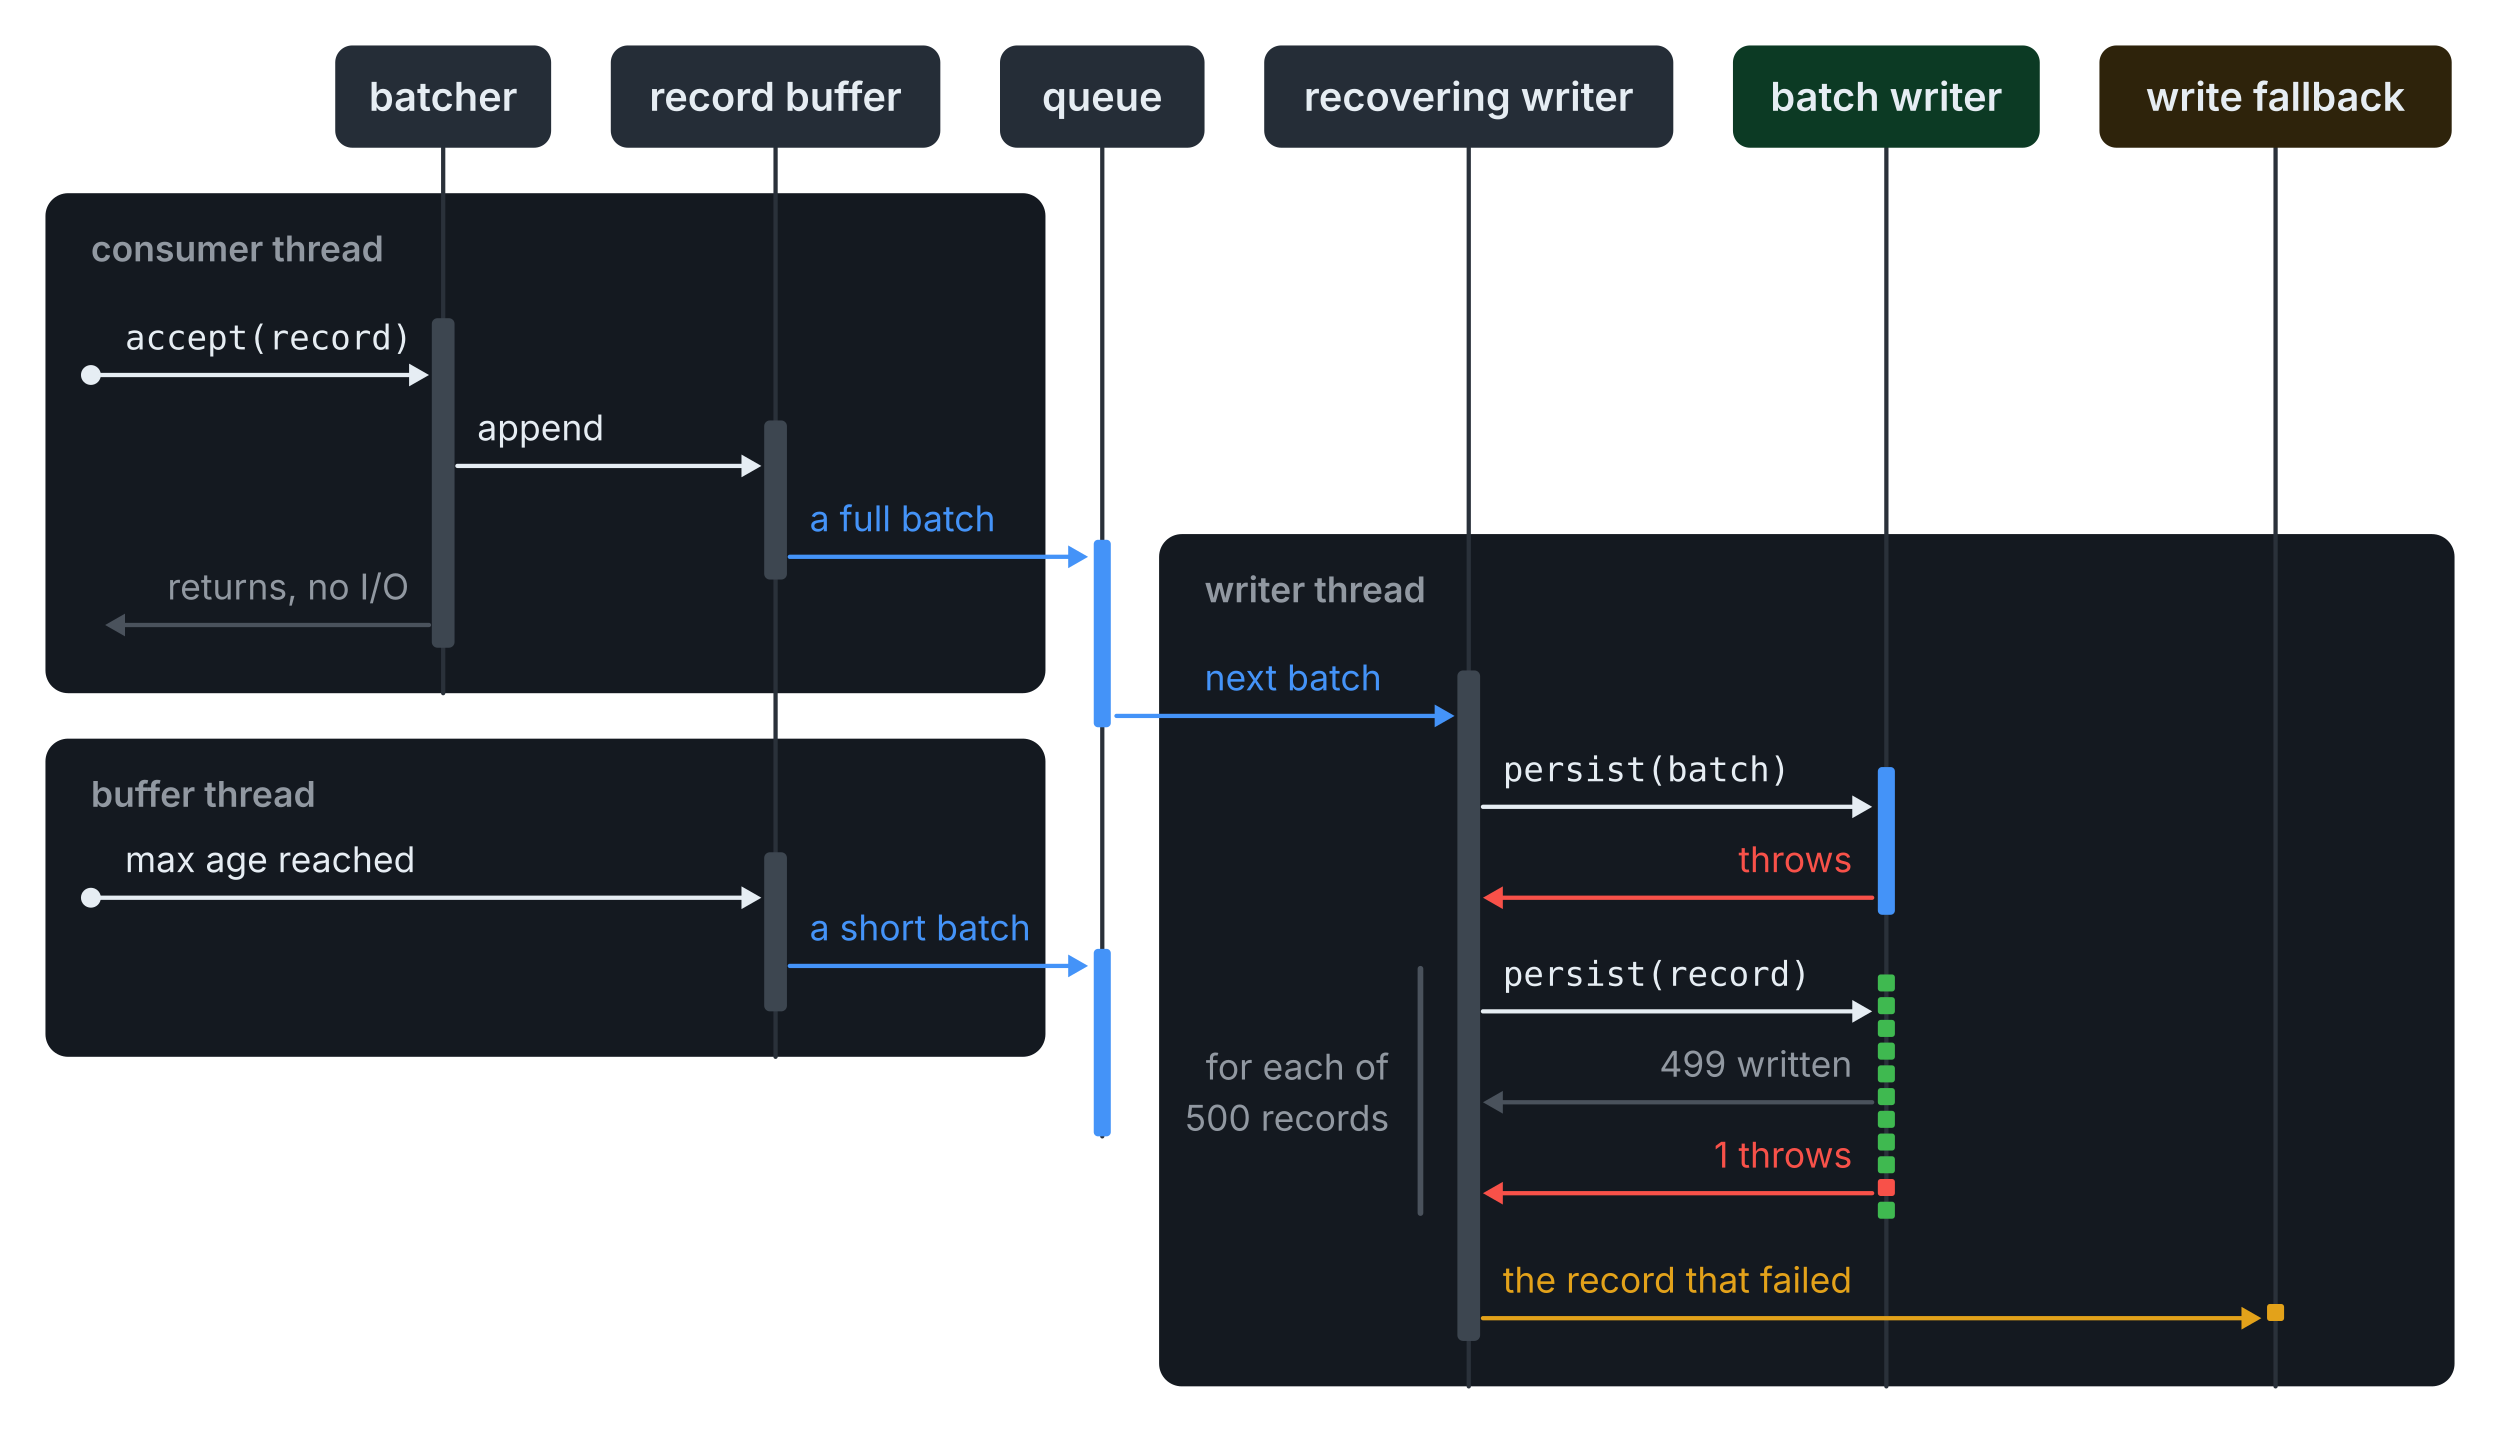
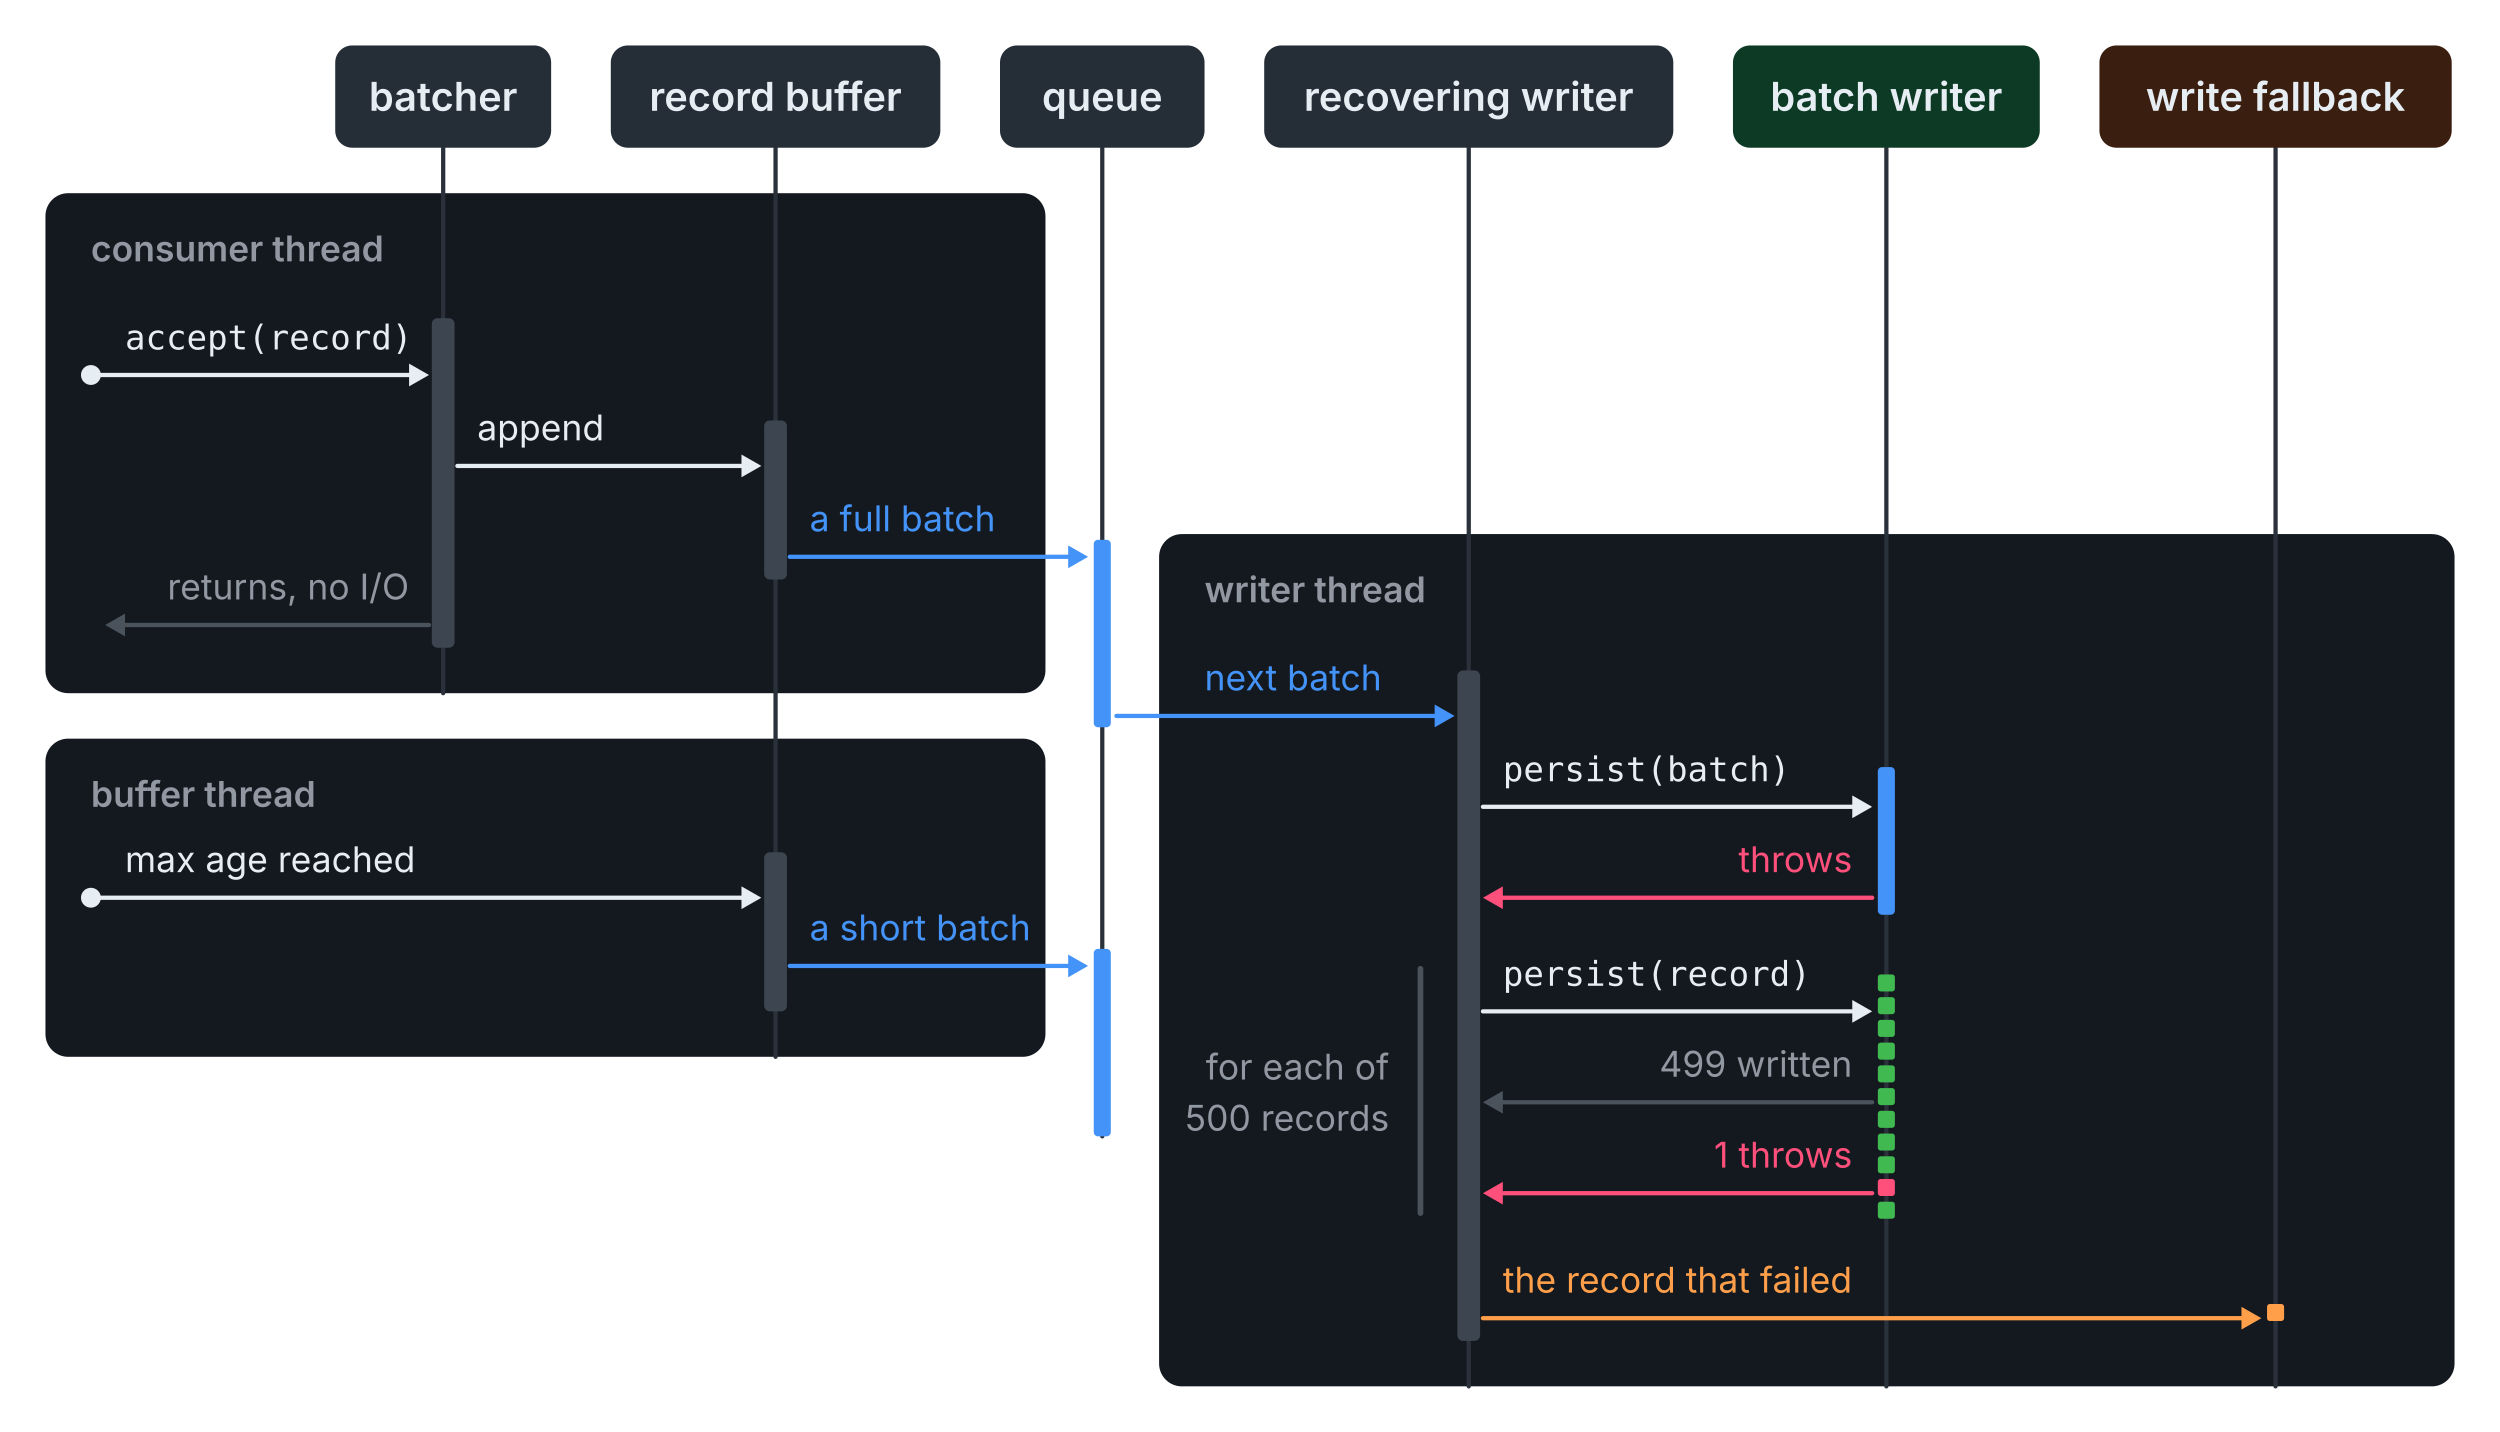
<svg xmlns="http://www.w3.org/2000/svg" viewBox="0 0 880 504" width="880" height="504" role="img">
  <rect x="16.0" y="68.0" width="352.0" height="176.0" rx="8" fill="#141920" />
  <text x="32.0" y="92.0" font-family="-apple-system, BlinkMacSystemFont, 'Segoe UI', Inter, Helvetica, Arial, sans-serif" font-size="12.5" font-weight="600" fill="#9198A1" text-anchor="start">consumer thread</text>
  <rect x="16.0" y="260.0" width="352.0" height="112.0" rx="8" fill="#141920" />
  <text x="32.0" y="284.0" font-family="-apple-system, BlinkMacSystemFont, 'Segoe UI', Inter, Helvetica, Arial, sans-serif" font-size="12.5" font-weight="600" fill="#9198A1" text-anchor="start">buffer thread</text>
  <rect x="408.0" y="188.0" width="456.0" height="300.0" rx="8" fill="#141920" />
  <text x="424.0" y="212.0" font-family="-apple-system, BlinkMacSystemFont, 'Segoe UI', Inter, Helvetica, Arial, sans-serif" font-size="12.5" font-weight="600" fill="#9198A1" text-anchor="start">writer thread</text>
  <path d="M156,52 L156,244" stroke="#2A313A" stroke-width="1.5" fill="none" stroke-linecap="round" stroke-linejoin="round" />
  <path d="M273.0,52 L273.0,372" stroke="#2A313A" stroke-width="1.5" fill="none" stroke-linecap="round" stroke-linejoin="round" />
  <path d="M388.0,52 L388.0,400" stroke="#2A313A" stroke-width="1.5" fill="none" stroke-linecap="round" stroke-linejoin="round" />
  <path d="M517.0,52 L517.0,488" stroke="#2A313A" stroke-width="1.5" fill="none" stroke-linecap="round" stroke-linejoin="round" />
  <path d="M664.0,52 L664.0,488" stroke="#2A313A" stroke-width="1.5" fill="none" stroke-linecap="round" stroke-linejoin="round" />
  <path d="M801.0,52 L801.0,488" stroke="#2A313A" stroke-width="1.5" fill="none" stroke-linecap="round" stroke-linejoin="round" />
  <rect x="118.0" y="16.0" width="76.0" height="36.0" rx="6" fill="#252D37" />
  <text x="156.0" y="39.0" font-family="-apple-system, BlinkMacSystemFont, 'Segoe UI', Inter, Helvetica, Arial, sans-serif" font-size="14" font-weight="600" fill="#E6EDF3" text-anchor="middle">batcher</text>
  <rect x="215.0" y="16.0" width="116.0" height="36.0" rx="6" fill="#252D37" />
  <text x="273.0" y="39.0" font-family="-apple-system, BlinkMacSystemFont, 'Segoe UI', Inter, Helvetica, Arial, sans-serif" font-size="14" font-weight="600" fill="#E6EDF3" text-anchor="middle">record buffer</text>
  <rect x="352.0" y="16.0" width="72.0" height="36.0" rx="6" fill="#252D37" />
  <text x="388.0" y="39.0" font-family="-apple-system, BlinkMacSystemFont, 'Segoe UI', Inter, Helvetica, Arial, sans-serif" font-size="14" font-weight="600" fill="#E6EDF3" text-anchor="middle">queue</text>
  <rect x="445.0" y="16.0" width="144.0" height="36.0" rx="6" fill="#252D37" />
  <text x="517.0" y="39.0" font-family="-apple-system, BlinkMacSystemFont, 'Segoe UI', Inter, Helvetica, Arial, sans-serif" font-size="14" font-weight="600" fill="#E6EDF3" text-anchor="middle">recovering writer</text>
  <rect x="610.0" y="16.0" width="108.0" height="36.0" rx="6" fill="#0C3A24" />
  <text x="664.0" y="39.0" font-family="-apple-system, BlinkMacSystemFont, 'Segoe UI', Inter, Helvetica, Arial, sans-serif" font-size="14" font-weight="600" fill="#E6EDF3" text-anchor="middle">batch writer</text>
-   <rect x="739.0" y="16.0" width="124.0" height="36.0" rx="6" fill="#2E230B" />
+   <rect x="739.0" y="16.0" width="124.0" height="36.0" rx="6" fill="#3A1E10" />
  <text x="801.0" y="39.0" font-family="-apple-system, BlinkMacSystemFont, 'Segoe UI', Inter, Helvetica, Arial, sans-serif" font-size="14" font-weight="600" fill="#E6EDF3" text-anchor="middle">write fallback</text>
  <rect x="152.0" y="112.0" width="8.0" height="116.0" rx="2" fill="#3D4650" />
  <rect x="269.0" y="148.0" width="8.0" height="56.0" rx="2" fill="#3D4650" />
  <rect x="269.0" y="300.0" width="8.0" height="56.0" rx="2" fill="#3D4650" />
  <rect x="513.0" y="236.0" width="8.0" height="236.0" rx="2" fill="#3D4650" />
  <rect x="385.0" y="190.0" width="6.0" height="66.0" rx="1.5" fill="#4493F8" />
  <rect x="385.0" y="334.0" width="6.0" height="66.0" rx="1.5" fill="#4493F8" />
  <rect x="661.0" y="270.0" width="6.0" height="52.0" rx="1.5" fill="#4493F8" />
  <rect x="661.0" y="343.0" width="6.0" height="6.0" rx="1" fill="#3FB950" />
  <rect x="661.0" y="351.0" width="6.0" height="6.0" rx="1" fill="#3FB950" />
  <rect x="661.0" y="359.0" width="6.0" height="6.0" rx="1" fill="#3FB950" />
  <rect x="661.0" y="367.0" width="6.0" height="6.0" rx="1" fill="#3FB950" />
  <rect x="661.0" y="375.0" width="6.0" height="6.0" rx="1" fill="#3FB950" />
  <rect x="661.0" y="383.0" width="6.0" height="6.0" rx="1" fill="#3FB950" />
  <rect x="661.0" y="391.0" width="6.0" height="6.0" rx="1" fill="#3FB950" />
  <rect x="661.0" y="399.0" width="6.0" height="6.0" rx="1" fill="#3FB950" />
  <rect x="661.0" y="407.0" width="6.0" height="6.0" rx="1" fill="#3FB950" />
-   <rect x="661.0" y="415.0" width="6.0" height="6.0" rx="1" fill="#F85149" />
+   <rect x="661.0" y="415.0" width="6.0" height="6.0" rx="1" fill="#FF4F7B" />
  <rect x="661.0" y="423.0" width="6.0" height="6.0" rx="1" fill="#3FB950" />
-   <rect x="798.0" y="459.0" width="6.0" height="6.0" rx="1" fill="#E3A21A" />
+   <rect x="798.0" y="459.0" width="6.0" height="6.0" rx="1" fill="#FF9F4A" />
  <circle cx="32" cy="132" r="3.5" fill="#E6EDF3" />
  <circle cx="32" cy="316" r="3.5" fill="#E6EDF3" />
  <path d="M32,132 L145,132" stroke="#E6EDF3" stroke-width="1.5" fill="none" stroke-linecap="round" stroke-linejoin="round" />
  <path d="M144,128 L151,132 L144,136 Z" fill="#E6EDF3" />
  <text x="44.0" y="123.0" font-family="ui-monospace, SFMono-Regular, 'SF Mono', Menlo, Consolas, monospace" font-size="12" font-weight="400" fill="#E6EDF3" text-anchor="start">accept(record)</text>
  <path d="M161,164 L262.0,164" stroke="#E6EDF3" stroke-width="1.5" fill="none" stroke-linecap="round" stroke-linejoin="round" />
  <path d="M261.0,160 L268.0,164 L261.0,168 Z" fill="#E6EDF3" />
  <text x="168.0" y="155.0" font-family="-apple-system, BlinkMacSystemFont, 'Segoe UI', Inter, Helvetica, Arial, sans-serif" font-size="12.5" font-weight="400" fill="#E6EDF3" text-anchor="start">append</text>
  <path d="M278.0,196 L377.0,196" stroke="#4493F8" stroke-width="1.5" fill="none" stroke-linecap="round" stroke-linejoin="round" />
  <path d="M376.0,192 L383.0,196 L376.0,200 Z" fill="#4493F8" />
  <text x="285.0" y="187.0" font-family="-apple-system, BlinkMacSystemFont, 'Segoe UI', Inter, Helvetica, Arial, sans-serif" font-size="12.5" font-weight="400" fill="#4493F8" text-anchor="start">a full batch</text>
  <path d="M151,220 L43,220" stroke="#4A525C" stroke-width="1.5" fill="none" stroke-linecap="round" stroke-linejoin="round" />
  <path d="M44,216 L37,220 L44,224 Z" fill="#4A525C" />
  <text x="144.0" y="211.0" font-family="-apple-system, BlinkMacSystemFont, 'Segoe UI', Inter, Helvetica, Arial, sans-serif" font-size="12.5" font-weight="400" fill="#9198A1" text-anchor="end">returns, no I/O</text>
  <path d="M32,316 L262.0,316" stroke="#E6EDF3" stroke-width="1.5" fill="none" stroke-linecap="round" stroke-linejoin="round" />
  <path d="M261.0,312 L268.0,316 L261.0,320 Z" fill="#E6EDF3" />
  <text x="44.0" y="307.0" font-family="-apple-system, BlinkMacSystemFont, 'Segoe UI', Inter, Helvetica, Arial, sans-serif" font-size="12.5" font-weight="400" fill="#E6EDF3" text-anchor="start">max age reached</text>
  <path d="M278.0,340 L377.0,340" stroke="#4493F8" stroke-width="1.5" fill="none" stroke-linecap="round" stroke-linejoin="round" />
  <path d="M376.0,336 L383.0,340 L376.0,344 Z" fill="#4493F8" />
  <text x="285.0" y="331.0" font-family="-apple-system, BlinkMacSystemFont, 'Segoe UI', Inter, Helvetica, Arial, sans-serif" font-size="12.5" font-weight="400" fill="#4493F8" text-anchor="start">a short batch</text>
  <path d="M393.0,252 L506.0,252" stroke="#4493F8" stroke-width="1.5" fill="none" stroke-linecap="round" stroke-linejoin="round" />
  <path d="M505.0,248 L512.0,252 L505.0,256 Z" fill="#4493F8" />
  <text x="424.0" y="243.0" font-family="-apple-system, BlinkMacSystemFont, 'Segoe UI', Inter, Helvetica, Arial, sans-serif" font-size="12.5" font-weight="400" fill="#4493F8" text-anchor="start">next batch</text>
  <path d="M522.0,284 L653.0,284" stroke="#E6EDF3" stroke-width="1.5" fill="none" stroke-linecap="round" stroke-linejoin="round" />
  <path d="M652.0,280 L659.0,284 L652.0,288 Z" fill="#E6EDF3" />
  <text x="529.0" y="275.0" font-family="ui-monospace, SFMono-Regular, 'SF Mono', Menlo, Consolas, monospace" font-size="12" font-weight="400" fill="#E6EDF3" text-anchor="start">persist(batch)</text>
-   <path d="M659.0,316 L528.0,316" stroke="#F85149" stroke-width="1.5" fill="none" stroke-linecap="round" stroke-linejoin="round" />
-   <path d="M529.0,312 L522.0,316 L529.0,320 Z" fill="#F85149" />
-   <text x="652.0" y="307.0" font-family="-apple-system, BlinkMacSystemFont, 'Segoe UI', Inter, Helvetica, Arial, sans-serif" font-size="12.5" font-weight="400" fill="#F85149" text-anchor="end">throws</text>
+   <path d="M659.0,316 L528.0,316" stroke="#FF4F7B" stroke-width="1.5" fill="none" stroke-linecap="round" stroke-linejoin="round" />
+   <path d="M529.0,312 L522.0,316 L529.0,320 Z" fill="#FF4F7B" />
+   <text x="652.0" y="307.0" font-family="-apple-system, BlinkMacSystemFont, 'Segoe UI', Inter, Helvetica, Arial, sans-serif" font-size="12.5" font-weight="400" fill="#FF4F7B" text-anchor="end">throws</text>
  <rect x="499.0" y="340.0" width="2.0" height="88.0" rx="1" fill="#4A525C" />
  <text x="489.0" y="380.0" font-family="-apple-system, BlinkMacSystemFont, 'Segoe UI', Inter, Helvetica, Arial, sans-serif" font-size="12.5" font-weight="400" fill="#9198A1" text-anchor="end">for each of</text>
  <text x="489.0" y="398.0" font-family="-apple-system, BlinkMacSystemFont, 'Segoe UI', Inter, Helvetica, Arial, sans-serif" font-size="12.5" font-weight="400" fill="#9198A1" text-anchor="end">500 records</text>
  <path d="M522.0,356 L653.0,356" stroke="#E6EDF3" stroke-width="1.5" fill="none" stroke-linecap="round" stroke-linejoin="round" />
  <path d="M652.0,352 L659.0,356 L652.0,360 Z" fill="#E6EDF3" />
  <text x="529.0" y="347.0" font-family="ui-monospace, SFMono-Regular, 'SF Mono', Menlo, Consolas, monospace" font-size="12" font-weight="400" fill="#E6EDF3" text-anchor="start">persist(record)</text>
  <path d="M659.0,388 L528.0,388" stroke="#4A525C" stroke-width="1.5" fill="none" stroke-linecap="round" stroke-linejoin="round" />
  <path d="M529.0,384 L522.0,388 L529.0,392 Z" fill="#4A525C" />
  <text x="652.0" y="379.0" font-family="-apple-system, BlinkMacSystemFont, 'Segoe UI', Inter, Helvetica, Arial, sans-serif" font-size="12.5" font-weight="400" fill="#9198A1" text-anchor="end">499 written</text>
-   <path d="M659.0,420 L528.0,420" stroke="#F85149" stroke-width="1.5" fill="none" stroke-linecap="round" stroke-linejoin="round" />
-   <path d="M529.0,416 L522.0,420 L529.0,424 Z" fill="#F85149" />
-   <text x="652.0" y="411.0" font-family="-apple-system, BlinkMacSystemFont, 'Segoe UI', Inter, Helvetica, Arial, sans-serif" font-size="12.5" font-weight="400" fill="#F85149" text-anchor="end">1 throws</text>
-   <path d="M522.0,464 L790.0,464" stroke="#E3A21A" stroke-width="1.5" fill="none" stroke-linecap="round" stroke-linejoin="round" />
-   <path d="M789.0,460 L796.0,464 L789.0,468 Z" fill="#E3A21A" />
-   <text x="529.0" y="455.0" font-family="-apple-system, BlinkMacSystemFont, 'Segoe UI', Inter, Helvetica, Arial, sans-serif" font-size="12.5" font-weight="400" fill="#E3A21A" text-anchor="start">the record that failed</text>
+   <path d="M659.0,420 L528.0,420" stroke="#FF4F7B" stroke-width="1.5" fill="none" stroke-linecap="round" stroke-linejoin="round" />
+   <path d="M529.0,416 L522.0,420 L529.0,424 Z" fill="#FF4F7B" />
+   <text x="652.0" y="411.0" font-family="-apple-system, BlinkMacSystemFont, 'Segoe UI', Inter, Helvetica, Arial, sans-serif" font-size="12.5" font-weight="400" fill="#FF4F7B" text-anchor="end">1 throws</text>
+   <path d="M522.0,464 L790.0,464" stroke="#FF9F4A" stroke-width="1.5" fill="none" stroke-linecap="round" stroke-linejoin="round" />
+   <path d="M789.0,460 L796.0,464 L789.0,468 Z" fill="#FF9F4A" />
+   <text x="529.0" y="455.0" font-family="-apple-system, BlinkMacSystemFont, 'Segoe UI', Inter, Helvetica, Arial, sans-serif" font-size="12.5" font-weight="400" fill="#FF9F4A" text-anchor="start">the record that failed</text>
</svg>
